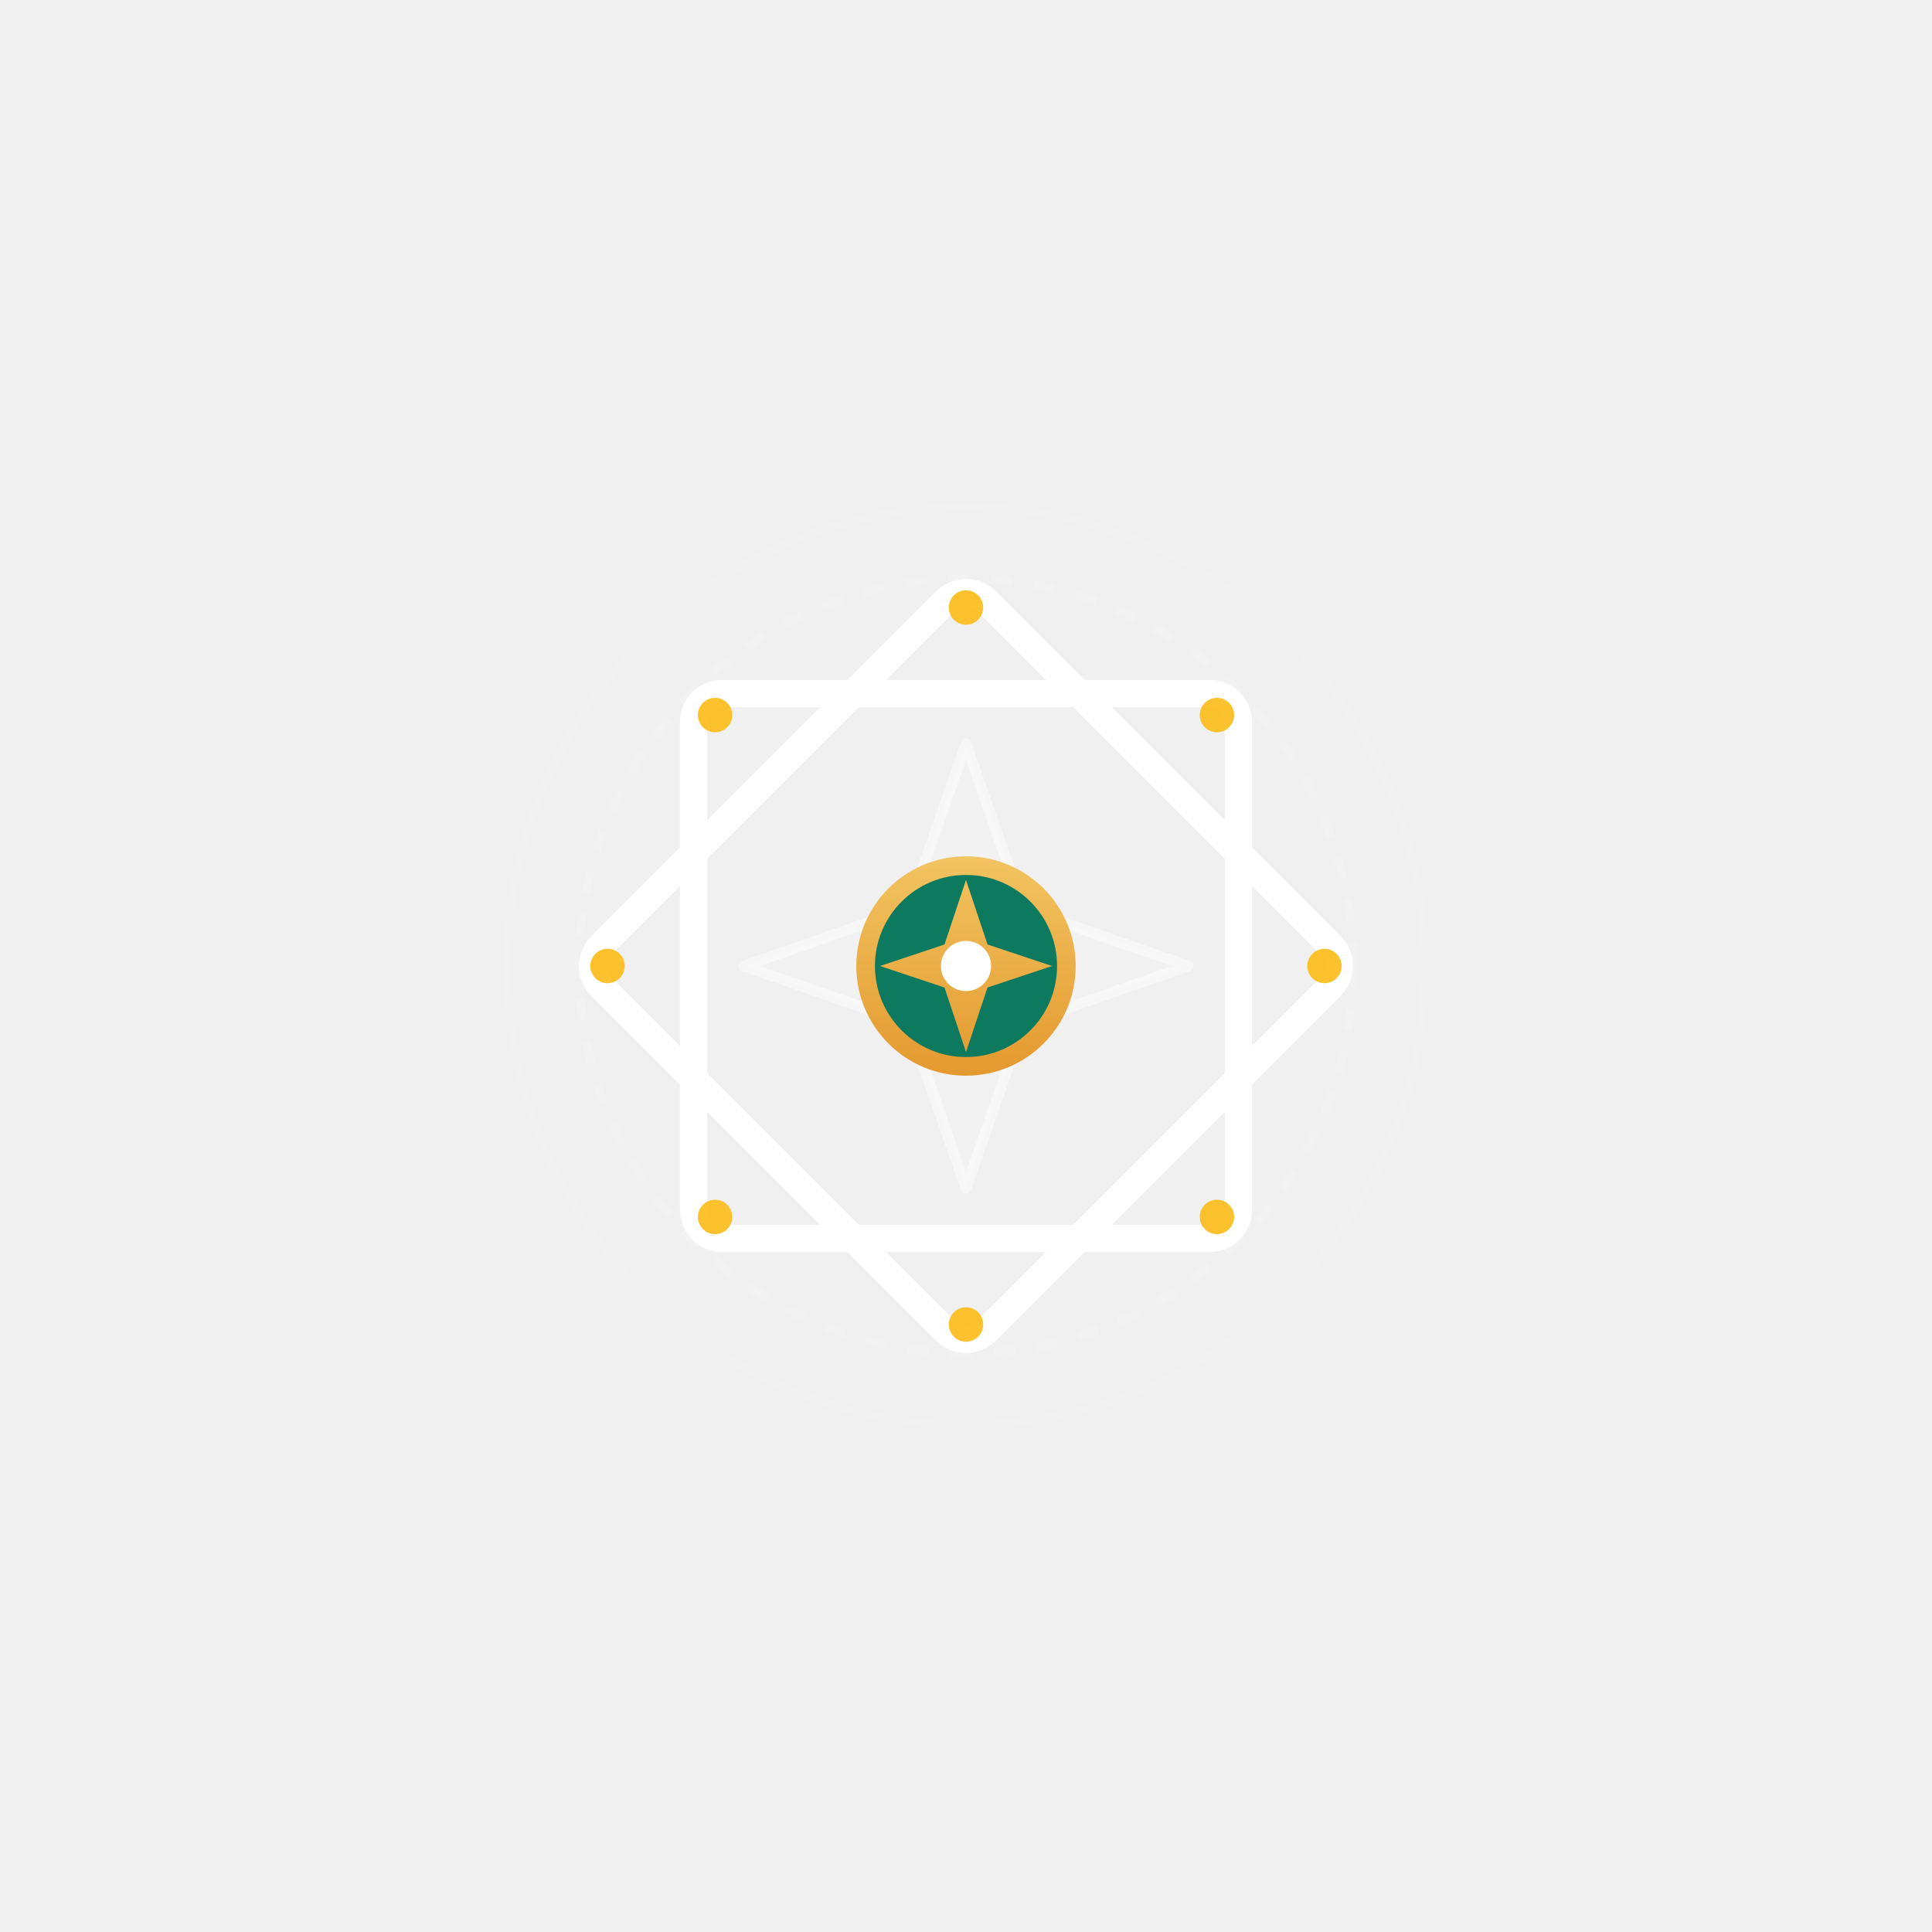
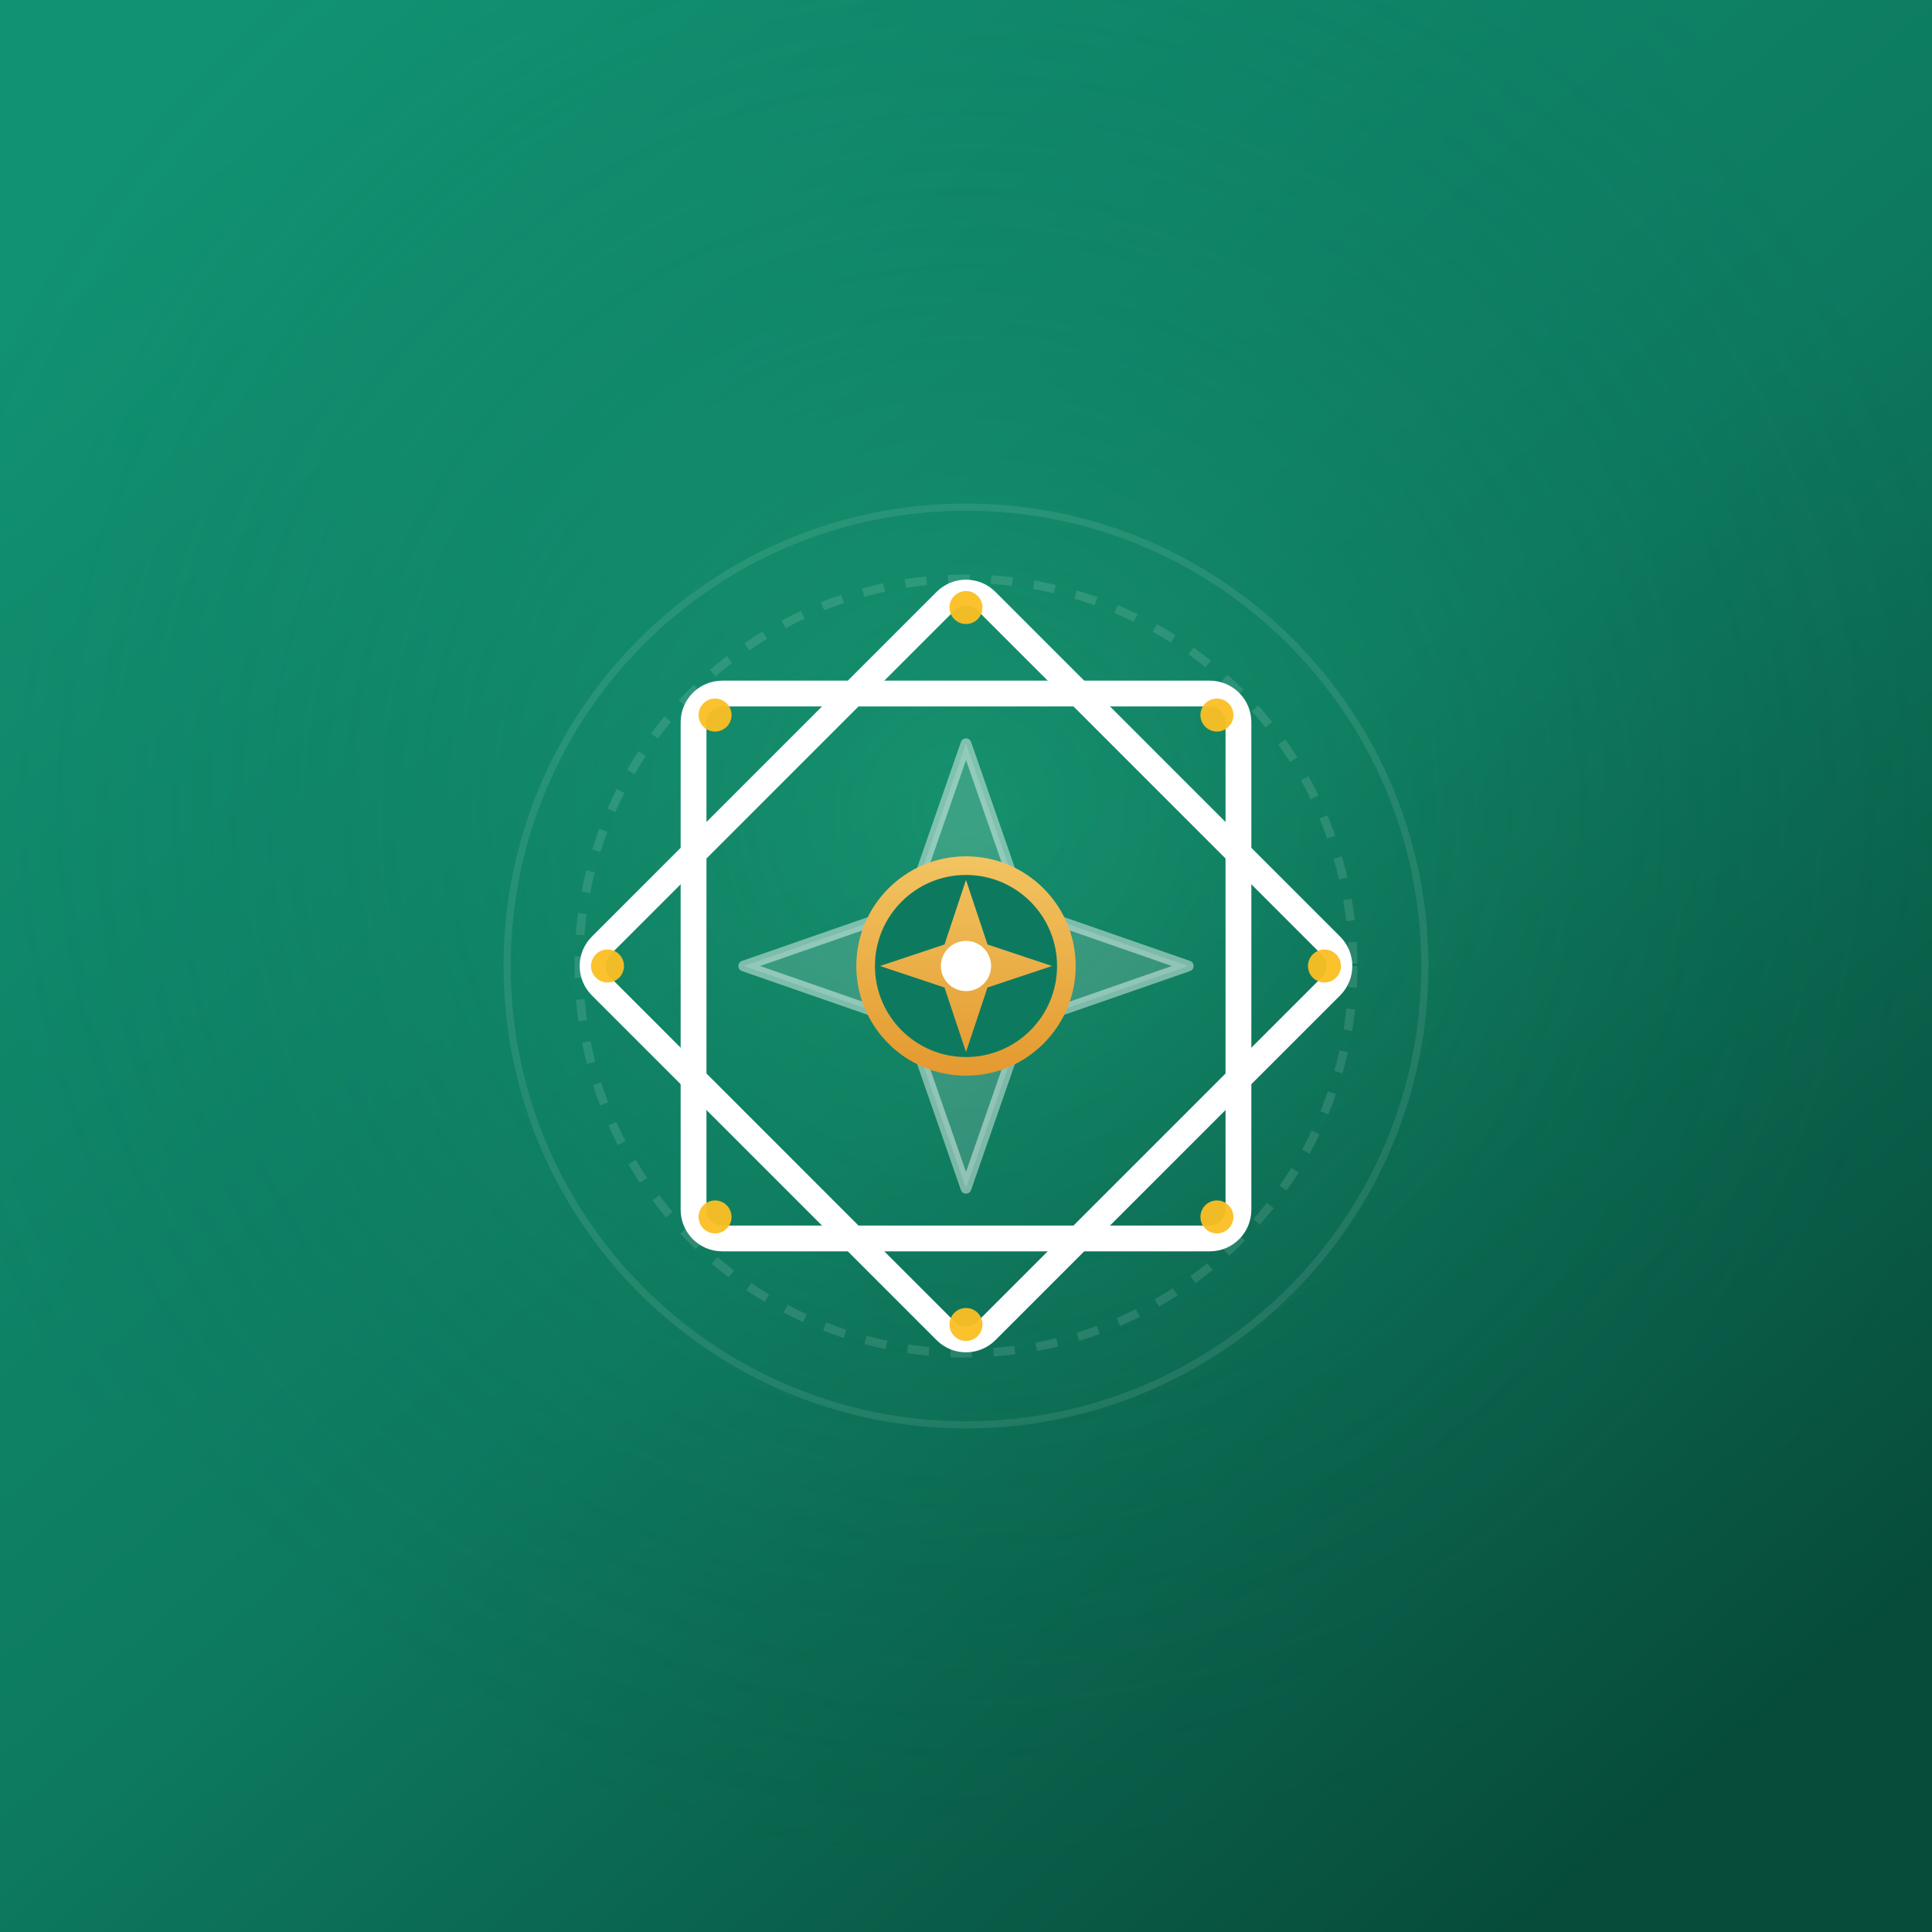
<svg xmlns="http://www.w3.org/2000/svg" width="1024" height="1024" viewBox="0 0 1024 1024" fill="none">
  <defs>
+     <linearGradient id="oasisBg" x1="128" y1="64" x2="896" y2="960" gradientUnits="userSpaceOnUse">
+       <stop offset="0%" stop-color="#119272" />
+       <stop offset="52%" stop-color="#0D7A5F" />
+       <stop offset="100%" stop-color="#074B3A" />
+     </linearGradient>
+     <radialGradient id="oasisGlow" cx="50%" cy="42%" r="55%">
+       <stop offset="0%" stop-color="#34D399" stop-opacity="0.22" />
+       <stop offset="100%" stop-color="#074B3A" stop-opacity="0" />
+     </radialGradient>
    <linearGradient id="starGoldGlow" x1="80" y1="40" x2="80" y2="120" gradientUnits="userSpaceOnUse">
      <stop offset="0%" stop-color="#FDE68A" />
      <stop offset="100%" stop-color="#D97706" />
    </linearGradient>
  </defs>
+   <rect width="1024" height="1024" fill="url(#oasisBg)" />
+   <rect width="1024" height="1024" fill="url(#oasisGlow)" />
  <g transform="translate(208, 208) scale(3.8)">
-     <circle cx="80" cy="80" r="54" stroke="#FFFFFF" stroke-opacity="0.14" stroke-width="1.2" stroke-dasharray="3 3" />
-     <circle cx="80" cy="80" r="64" stroke="#FFFFFF" stroke-opacity="0.1" stroke-width="1" />
-     <rect x="42" y="42" width="76" height="76" rx="4" fill="none" stroke="#FFFFFF" stroke-width="3.8" stroke-linejoin="round" />
-     <rect x="42" y="42" width="76" height="76" rx="4" fill="none" stroke="#FFFFFF" stroke-width="3.8" stroke-linejoin="round" transform="rotate(45 80 80)" />
+     <circle cx="80" cy="80" r="54" stroke="#FFFFFF" stroke-opacity="0.12" stroke-width="1.2" stroke-dasharray="3 3" />
+     <circle cx="80" cy="80" r="64" stroke="#FFFFFF" stroke-opacity="0.09" stroke-width="1" />
+     <rect x="42" y="42" width="76" height="76" rx="4" fill="none" stroke="#FFFFFF" stroke-width="3.6" stroke-linejoin="round" />
+     <rect x="42" y="42" width="76" height="76" rx="4" fill="none" stroke="#FFFFFF" stroke-width="3.6" stroke-linejoin="round" transform="rotate(45 80 80)" />
    <path d="M80 49 L88 72 L111 80 L88 88 L80 111 L72 88 L49 80 L72 72 Z" fill="#FFFFFF" fill-opacity="0.16" stroke="#FFFFFF" stroke-opacity="0.45" stroke-width="1.5" stroke-linejoin="round" />
    <circle cx="80" cy="80" r="14" fill="#0D7A5F" stroke="url(#starGoldGlow)" stroke-width="2.6" />
    <path d="M80 68 L83 77 L92 80 L83 83 L80 92 L77 83 L68 80 L77 77 Z" fill="url(#starGoldGlow)" />
    <circle cx="80" cy="80" r="3.5" fill="#FFFFFF" />
-     <circle cx="80" cy="30" r="2.4" fill="#FBBF24" opacity="0.95" />
-     <circle cx="80" cy="130" r="2.4" fill="#FBBF24" opacity="0.95" />
-     <circle cx="30" cy="80" r="2.4" fill="#FBBF24" opacity="0.95" />
-     <circle cx="130" cy="80" r="2.4" fill="#FBBF24" opacity="0.95" />
-     <circle cx="45" cy="45" r="2.4" fill="#FBBF24" opacity="0.95" />
-     <circle cx="115" cy="45" r="2.4" fill="#FBBF24" opacity="0.95" />
-     <circle cx="45" cy="115" r="2.4" fill="#FBBF24" opacity="0.95" />
-     <circle cx="115" cy="115" r="2.4" fill="#FBBF24" opacity="0.95" />
+     <circle cx="80" cy="30" r="2.3" fill="#FBBF24" opacity="0.95" />
+     <circle cx="80" cy="130" r="2.3" fill="#FBBF24" opacity="0.95" />
+     <circle cx="30" cy="80" r="2.3" fill="#FBBF24" opacity="0.95" />
+     <circle cx="130" cy="80" r="2.3" fill="#FBBF24" opacity="0.95" />
+     <circle cx="45" cy="45" r="2.3" fill="#FBBF24" opacity="0.95" />
+     <circle cx="115" cy="45" r="2.3" fill="#FBBF24" opacity="0.95" />
+     <circle cx="45" cy="115" r="2.3" fill="#FBBF24" opacity="0.95" />
+     <circle cx="115" cy="115" r="2.3" fill="#FBBF24" opacity="0.95" />
  </g>
</svg>
